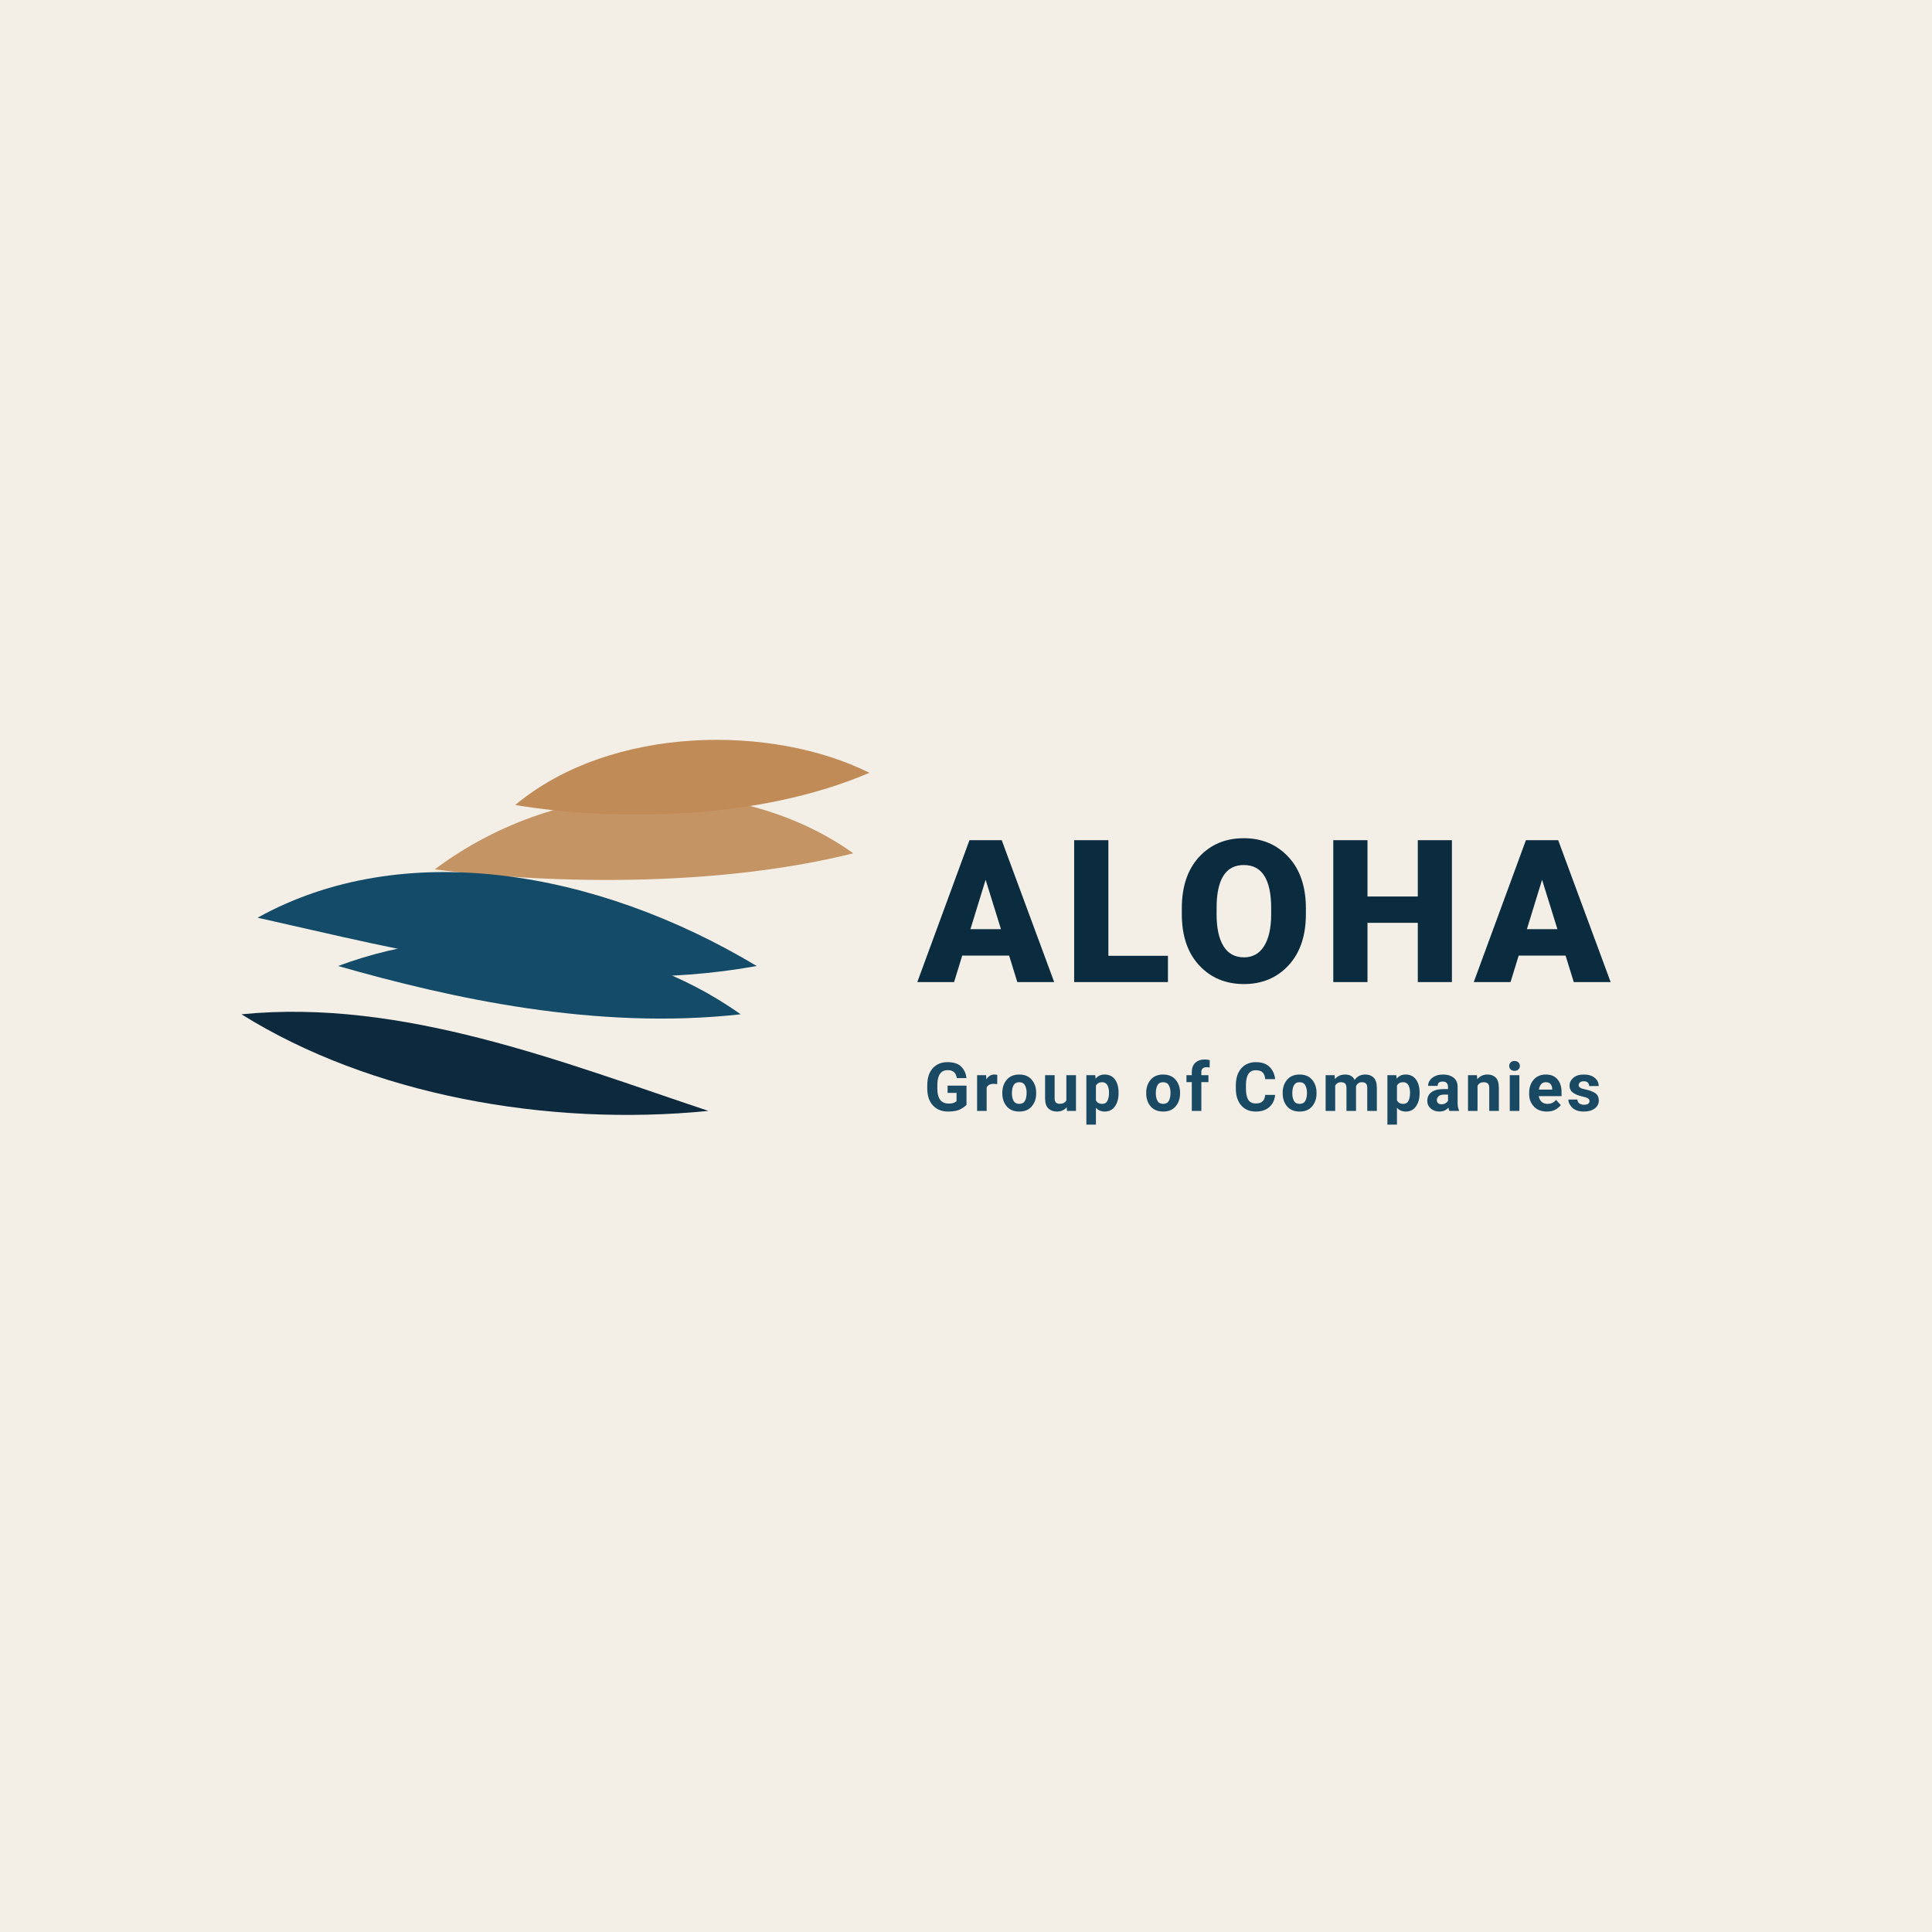
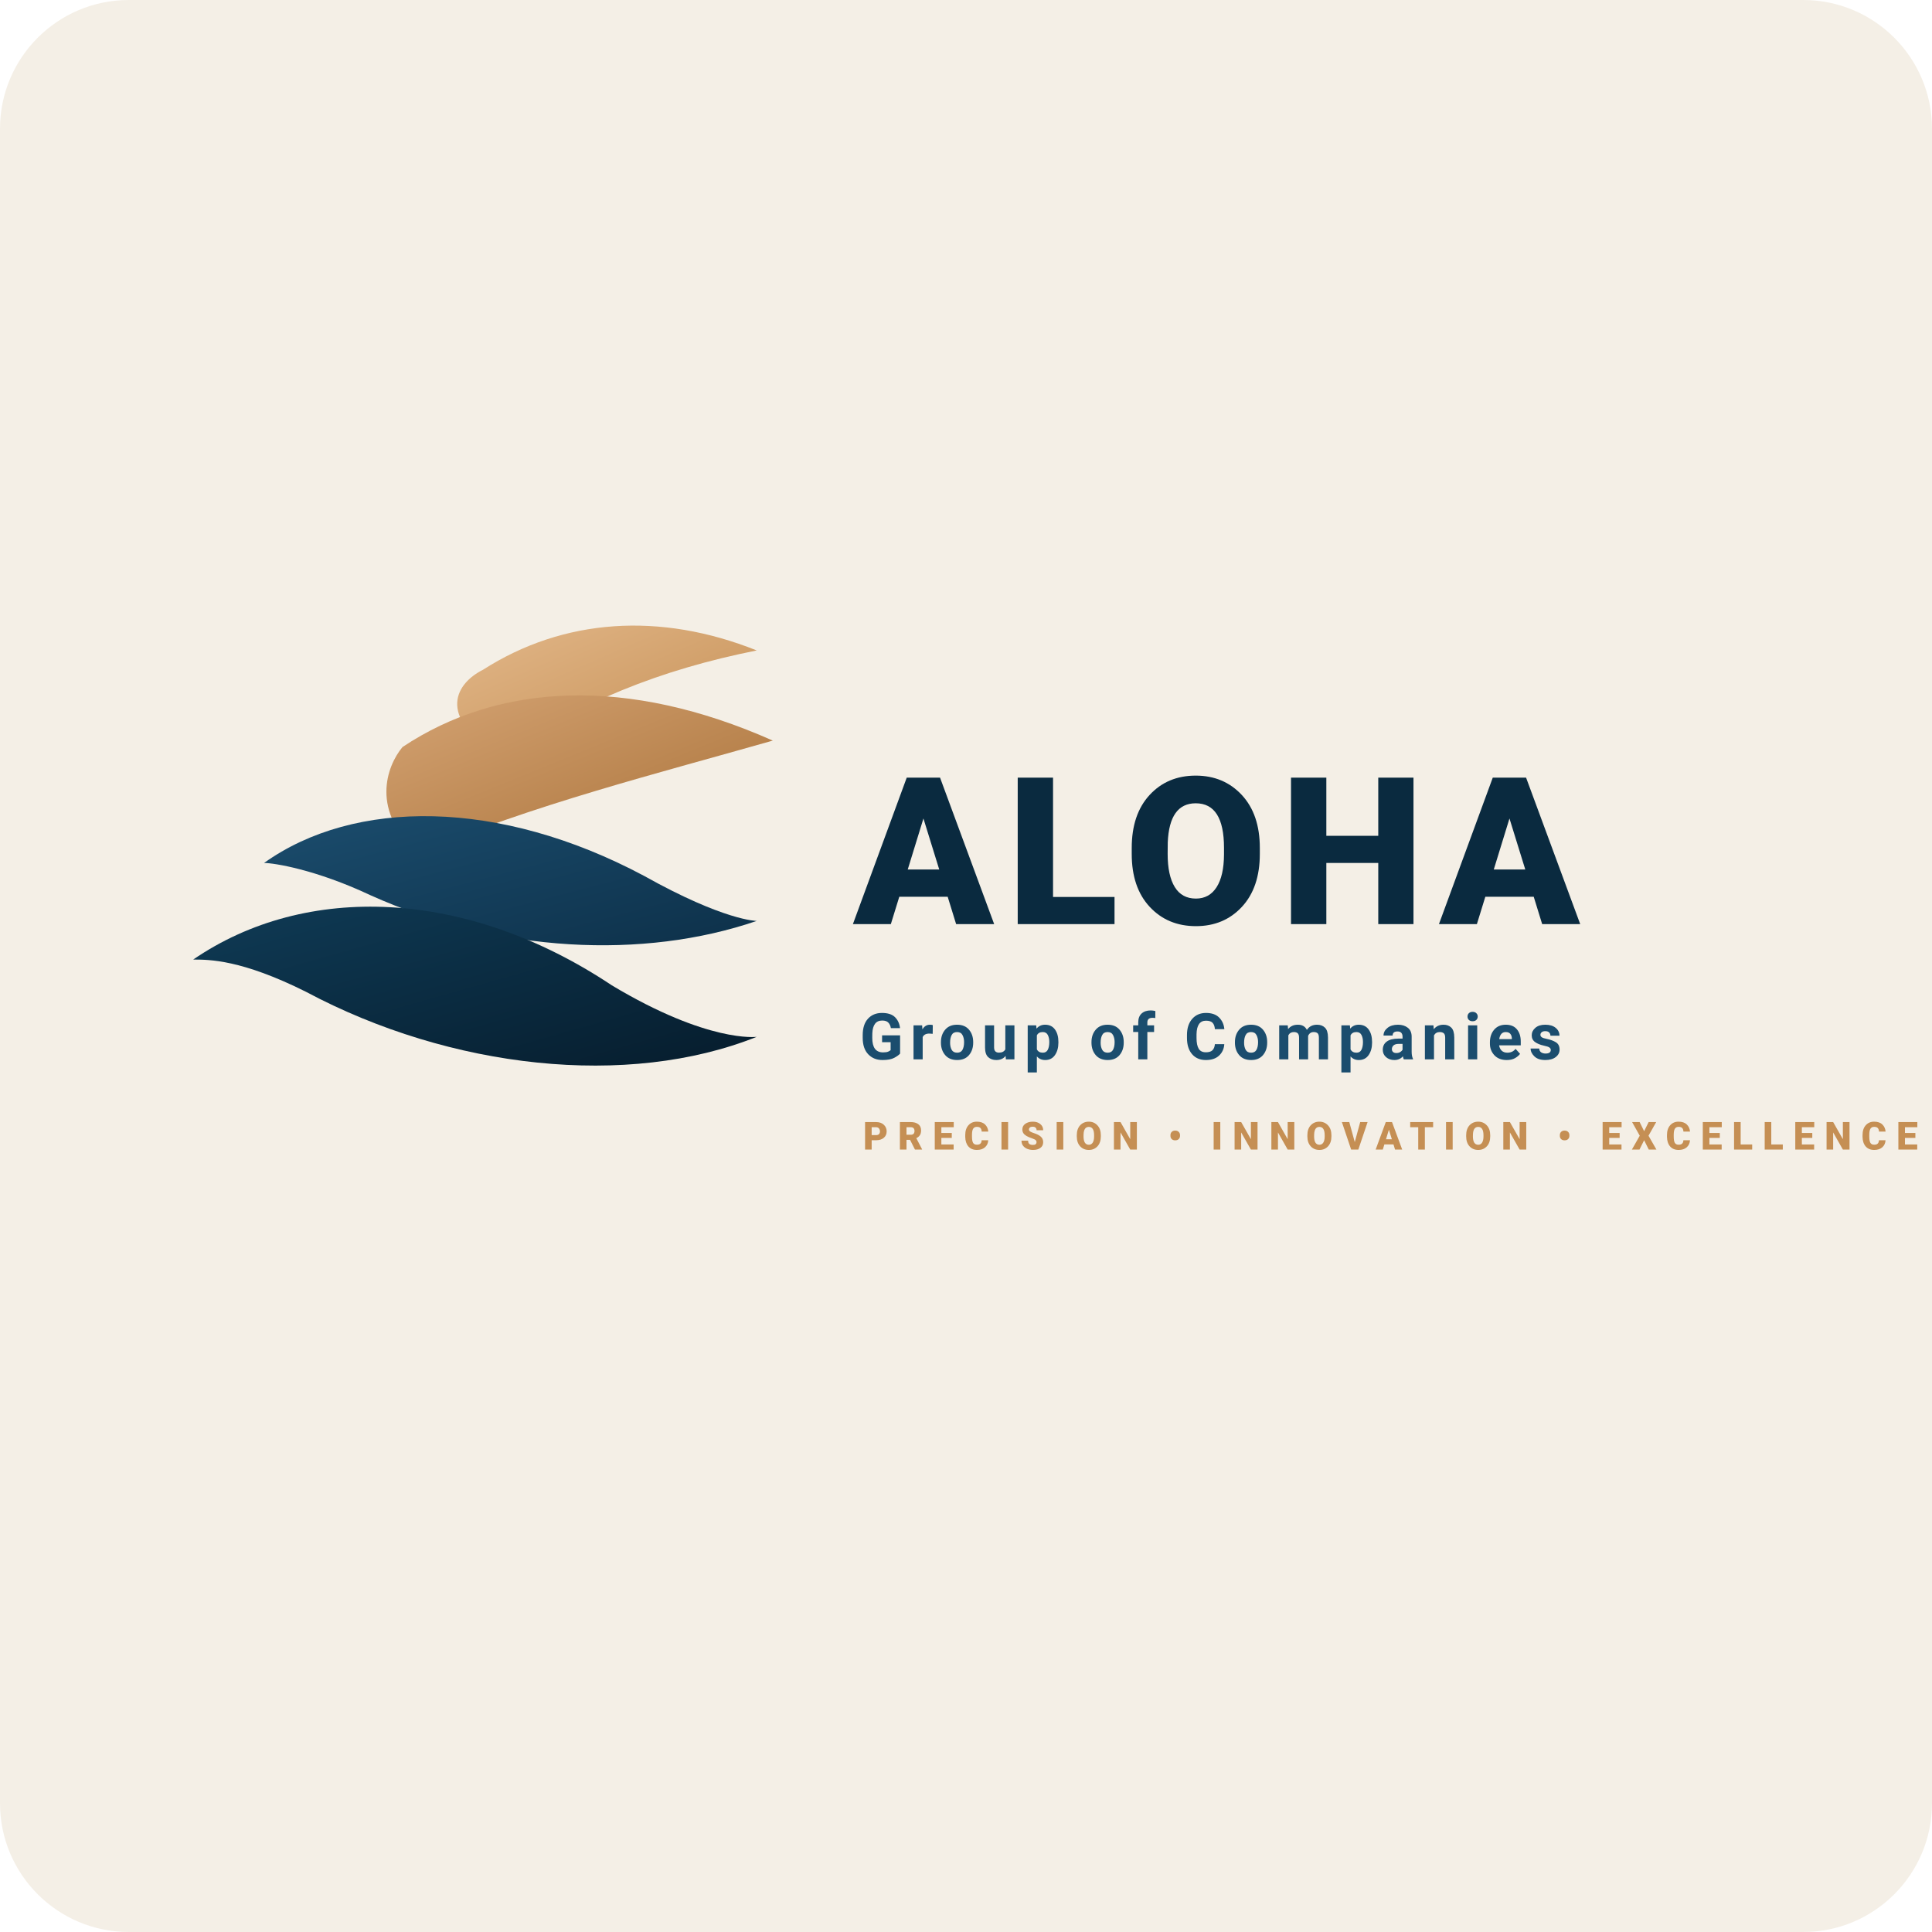
<svg xmlns="http://www.w3.org/2000/svg" viewBox="0 0 600 600" width="100%" height="100%">
-   <rect width="600" height="600" fill="#F4EFE6" />
-   <g transform="translate(60, 200)">
+   <defs>
+     <linearGradient id="alohaGoldUpper" x1="0%" y1="0%" x2="100%" y2="100%">
+       <stop offset="0%" stop-color="#E2B789" />
+       <stop offset="100%" stop-color="#C58F54" />
+     </linearGradient>
+     <linearGradient id="alohaGoldLower" x1="0%" y1="0%" x2="100%" y2="100%">
+       <stop offset="0%" stop-color="#D4A373" />
+       <stop offset="100%" stop-color="#A97138" />
+     </linearGradient>
+     <linearGradient id="alohaNavyUpper" x1="0%" y1="0%" x2="100%" y2="100%">
+       <stop offset="0%" stop-color="#1B4D6E" />
+       <stop offset="100%" stop-color="#0D3049" />
+     </linearGradient>
+     <linearGradient id="alohaNavyLower" x1="0%" y1="0%" x2="100%" y2="100%">
+       <stop offset="0%" stop-color="#0F3B56" />
+       <stop offset="100%" stop-color="#061C2C" />
+     </linearGradient>
+   </defs>
+   <rect width="600" height="600" rx="40" fill="#F4EFE6" />
+   <g transform="translate(60, 180)">
    <g transform="translate(0, 0)">
-       <path d="M 100,50 C 130,25 180,25 210,40 C 175,55 130,55 100,50 Z" fill="#C08B57" />
-       <path d="M 75,70 C 115,40 170,40 205,65 C 165,75 115,75 75,70 Z" fill="#C08B57" opacity="0.9" />
-       <path d="M 20,85 C 65,60 125,70 175,100 C 120,110 65,95 20,85 Z" fill="#134B68" />
-       <path d="M 45,100 C 85,85 135,90 170,115 C 125,120 80,110 45,100 Z" fill="#134B68" />
-       <path d="M 15,115 C 65,110 115,130 160,145 C 110,150 55,140 15,115 Z" fill="#0C293D" />
+       <path d="M 90 28 C 115 12, 145 10, 175 22 C 145 28, 120 38, 95 55 C 75 42, 82 32, 90 28 Z" fill="url(#alohaGoldUpper)" />
+       <path d="M 65 52 C 95 32, 135 30, 180 50 C 145 60, 105 70, 70 85 C 55 72, 60 58, 65 52 Z" fill="url(#alohaGoldLower)" />
+       <path d="M 22 88 C 50 68, 95 68, 140 92 C 165 106, 175 106, 175 106 C 140 118, 95 116, 55 98 C 38 90, 25 88, 22 88 Z" fill="url(#alohaNavyUpper)" />
+       <path d="M 0 118 C 35 94, 85 96, 130 126 C 160 144, 175 142, 175 142 C 135 158, 80 152, 35 128 C 15 118, 5 118, 0 118 Z" fill="url(#alohaNavyLower)" />
    </g>
-     <g transform="translate(225, 60)">
-       <text x="0" y="45" font-family="system-ui, -apple-system, BlinkMacSystemFont, 'Segoe UI', Roboto, sans-serif" font-size="62" font-weight="900" fill="#0B2B3F" letter-spacing="3">ALOHA</text>
-       <text x="2" y="85" font-family="system-ui, -apple-system, BlinkMacSystemFont, 'Segoe UI', Roboto, sans-serif" font-size="21" font-weight="600" fill="#1A4A63" letter-spacing="1">Group of Companies</text>
+     <g transform="translate(205, 55)">
+       <text x="0" y="52" font-family="system-ui, -apple-system, BlinkMacSystemFont, 'Segoe UI', Roboto, sans-serif" font-size="64" font-weight="900" fill="#0A2A3F" letter-spacing="4">ALOHA</text>
+       <text x="2" y="94" font-family="system-ui, -apple-system, BlinkMacSystemFont, 'Segoe UI', Roboto, sans-serif" font-size="20" font-weight="700" fill="#1B4D6E" letter-spacing="2">Group of Companies</text>
+       <text x="3" y="122" font-family="system-ui, -apple-system, BlinkMacSystemFont, 'Segoe UI', Roboto, sans-serif" font-size="12" font-weight="800" fill="#C58F54" letter-spacing="3">PRECISION • INNOVATION • EXCELLENCE</text>
    </g>
  </g>
</svg>
